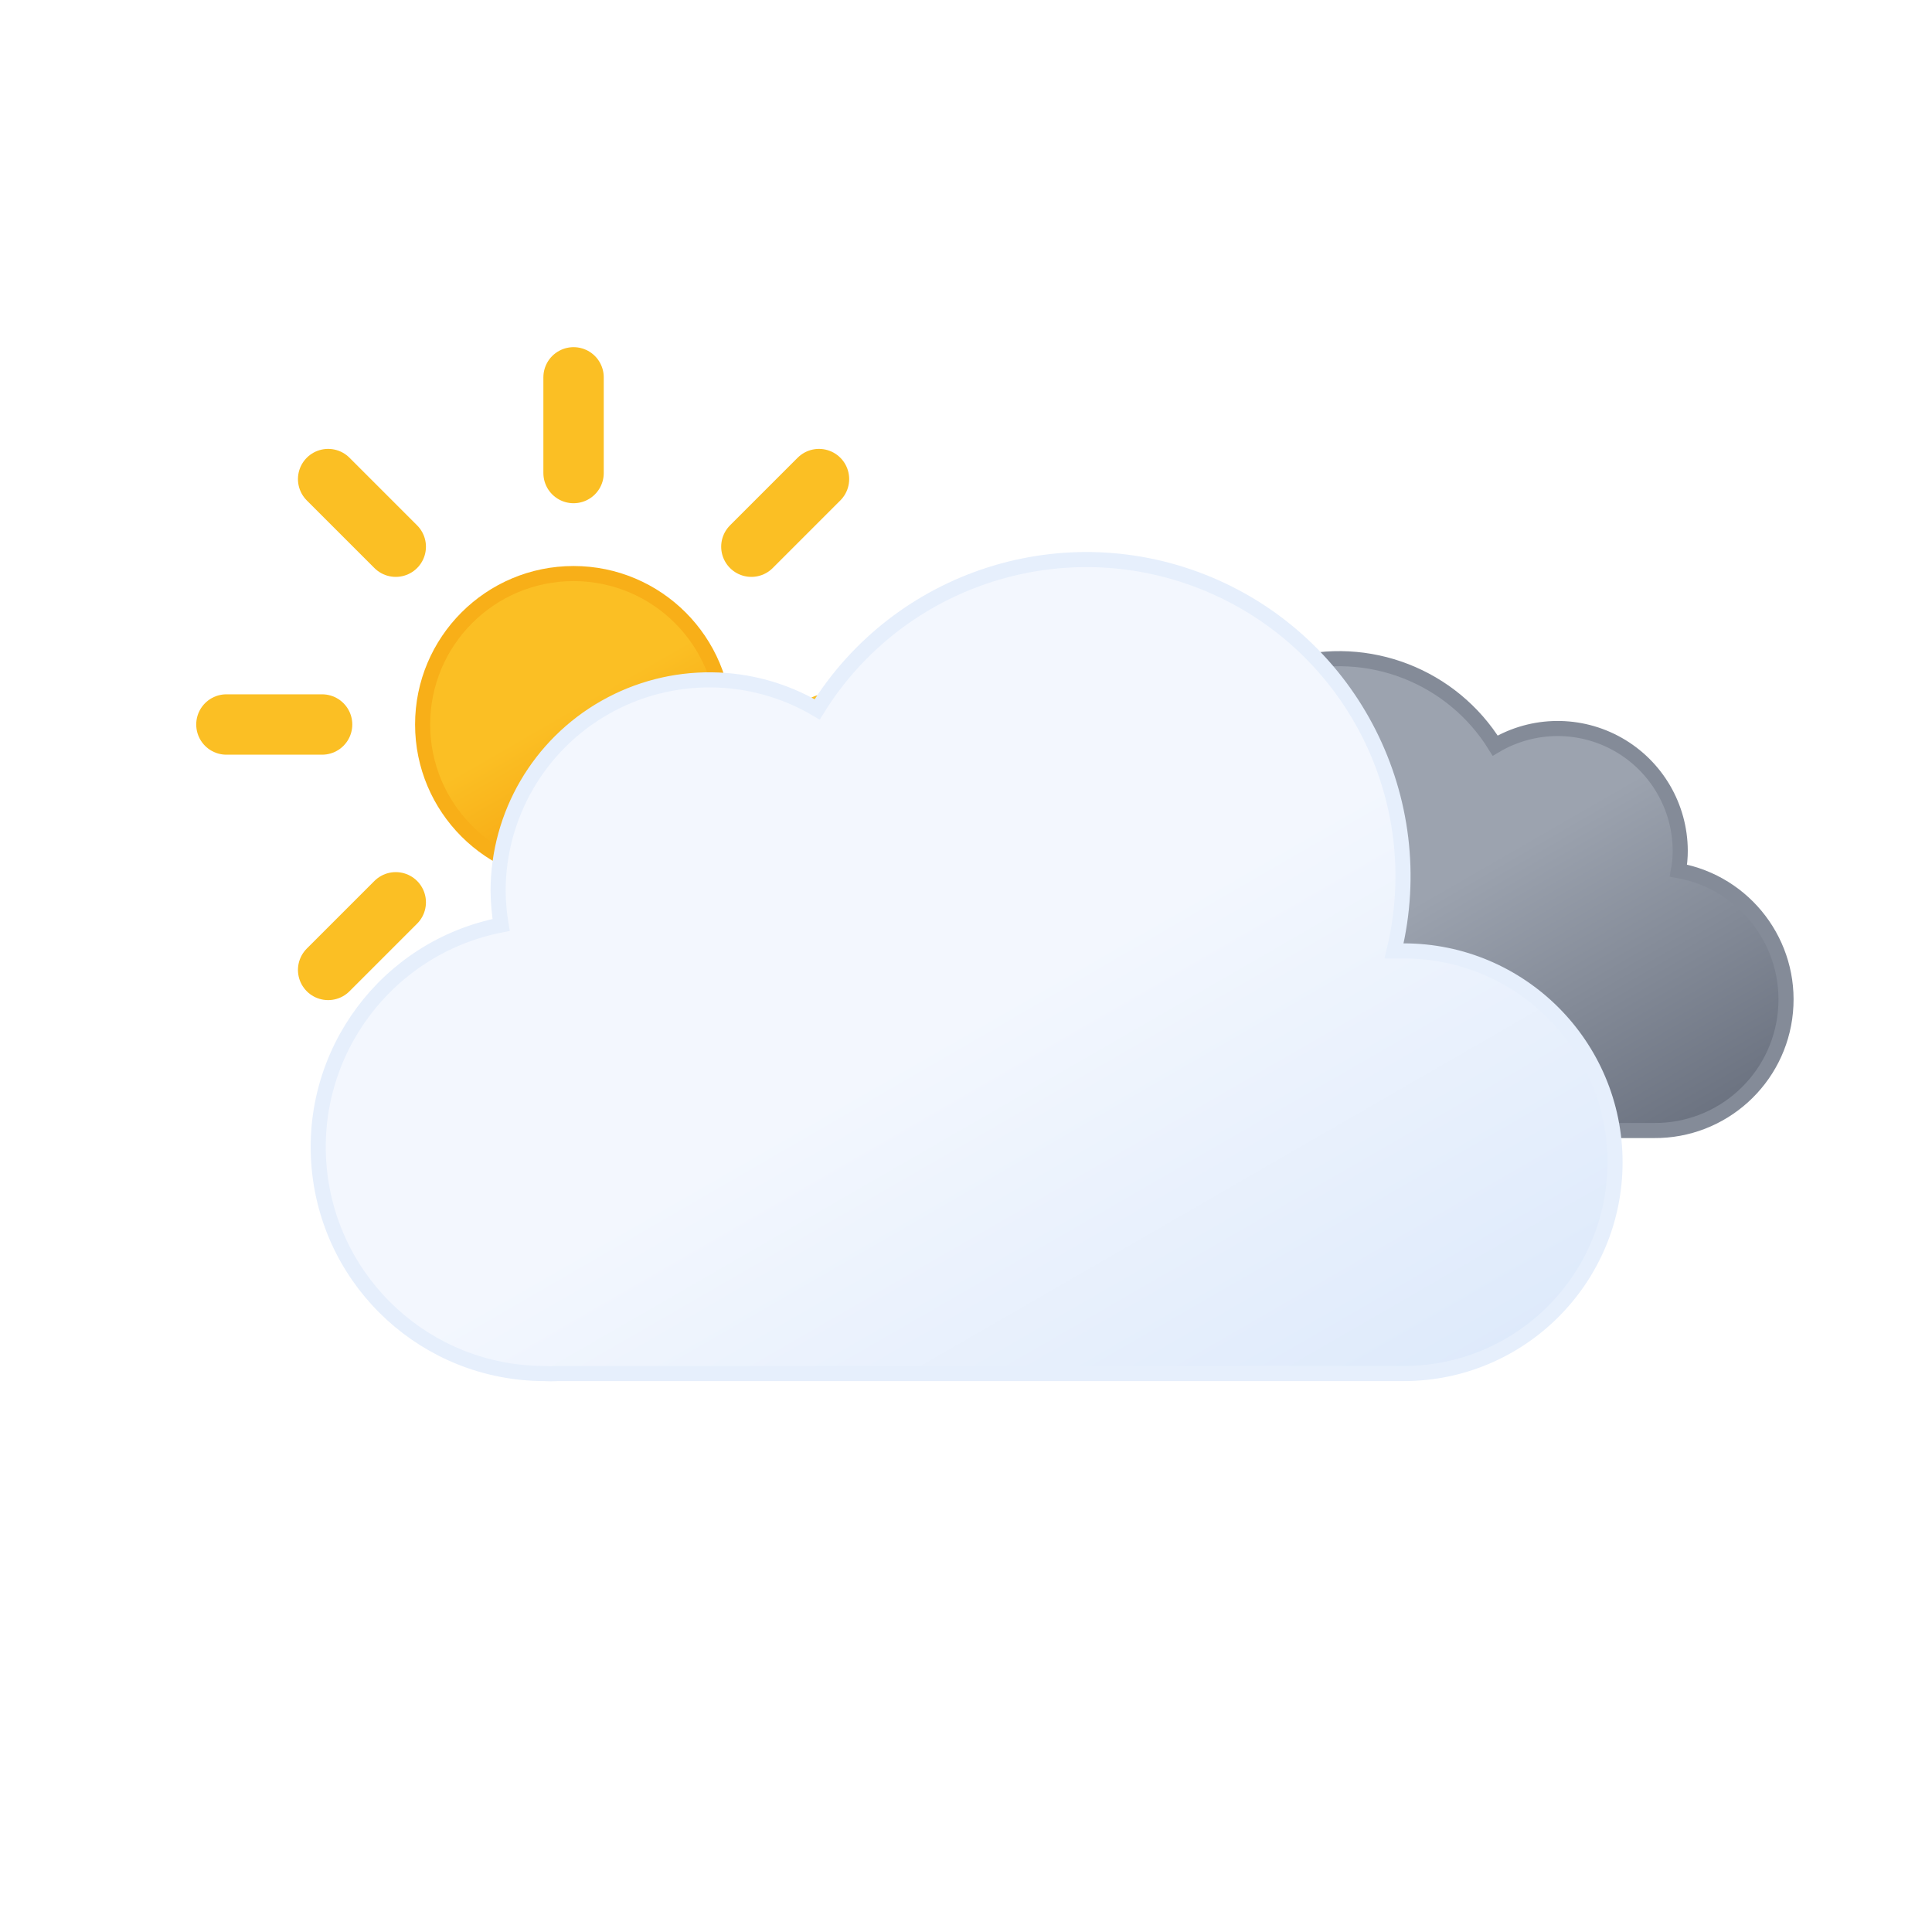
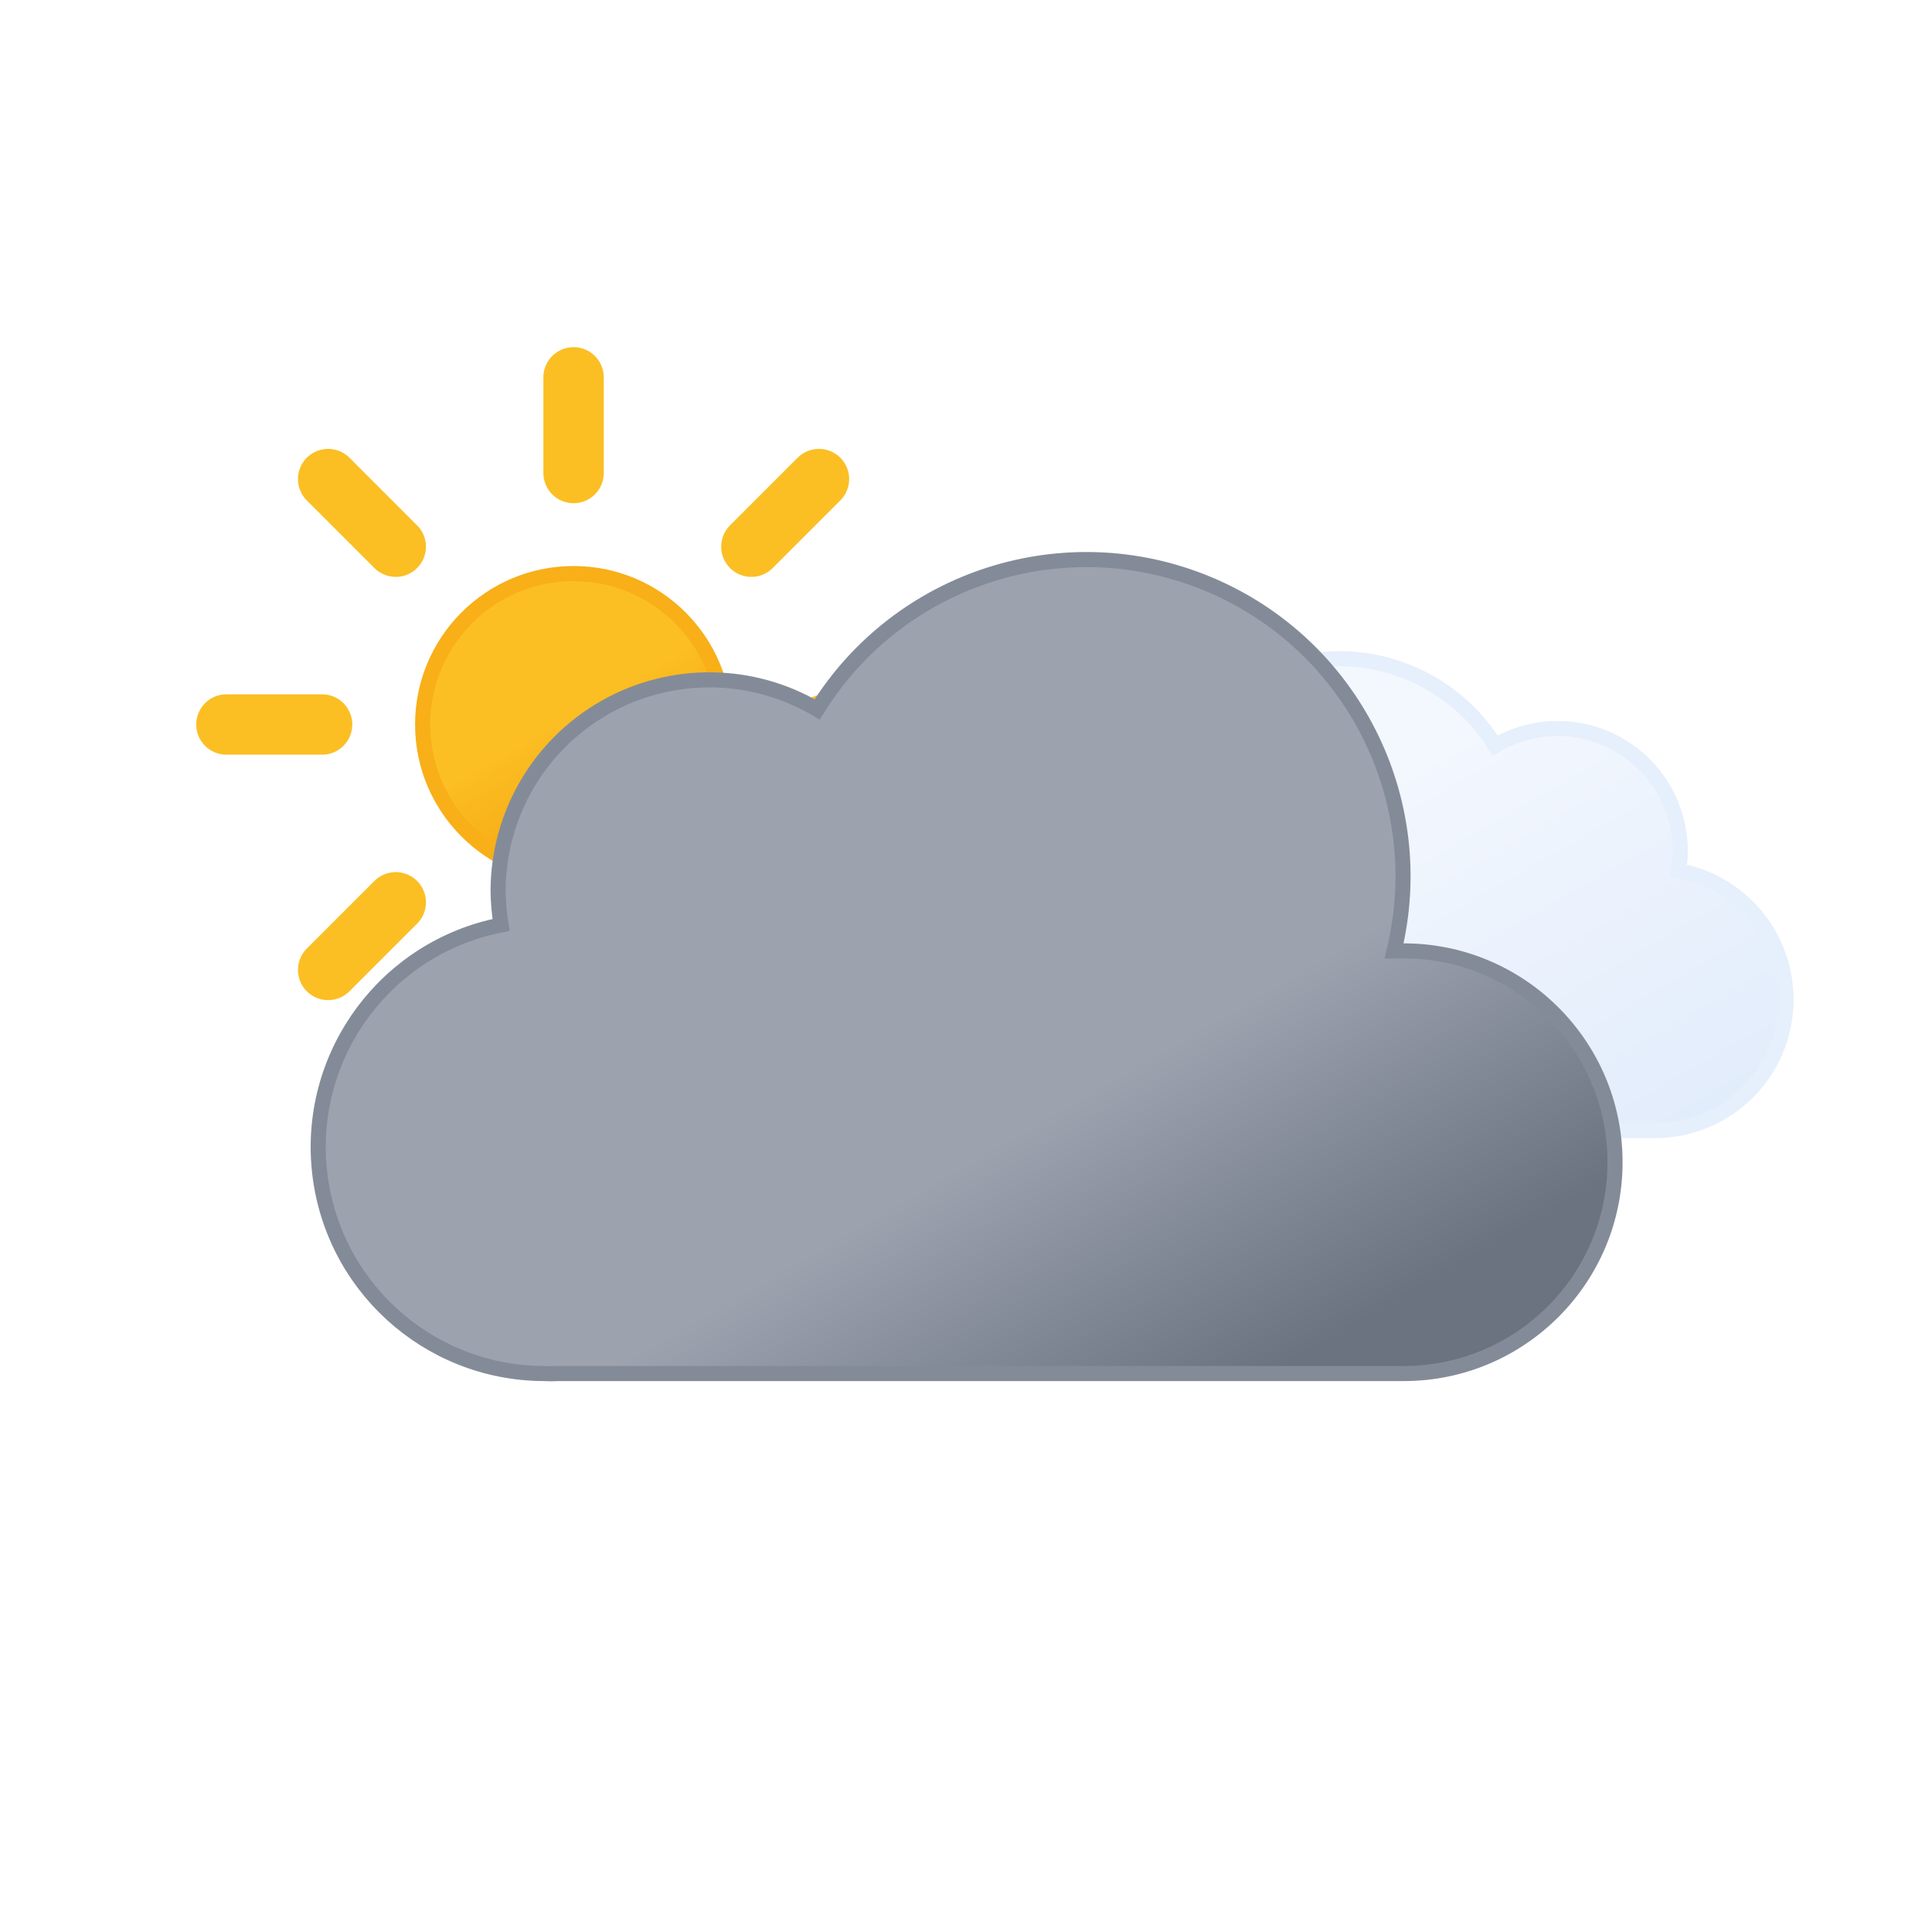
<svg xmlns="http://www.w3.org/2000/svg" viewBox="0 0 64 64">
  <defs>
    <linearGradient id="a" x1="16.5" x2="21.5" y1="19.67" y2="28.33" gradientUnits="userSpaceOnUse">
      <stop offset="0" stop-color="#fbbf24" />
      <stop offset=".45" stop-color="#fbbf24" />
      <stop offset="1" stop-color="#f59e0b" />
    </linearGradient>
    <linearGradient id="b" x1="40.76" x2="50.83" y1="23" y2="40.46" gradientUnits="userSpaceOnUse">
      <stop offset="0" stop-color="#9ca3af" />
      <stop offset=".45" stop-color="#9ca3af" />
      <stop offset="1" stop-color="#6b7280" />
    </linearGradient>
    <linearGradient id="c" x1="22.56" x2="39.2" y1="21.96" y2="50.8" gradientUnits="userSpaceOnUse">
      <stop offset="0" stop-color="#f3f7fe" />
      <stop offset=".45" stop-color="#f3f7fe" />
      <stop offset="1" stop-color="#deeafb" />
    </linearGradient>
  </defs>
  <circle cx="19" cy="24" r="5" fill="url(#a)" stroke="#f8af18" stroke-miterlimit="10" stroke-width=".5" />
  <path fill="none" stroke="#fbbf24" stroke-linecap="round" stroke-miterlimit="10" stroke-width="2" d="M19 15.67V12.5m0 23v-3.17m5.89-14.22l2.24-2.24M10.87 32.13l2.24-2.24m0-11.78l-2.24-2.24m16.26 16.26l-2.24-2.24M7.5 24h3.17m19.83 0h-3.17">
    <animateTransform attributeName="transform" dur="45s" repeatCount="indefinite" type="rotate" values="0 19 24; 360 19 24" />
  </path>
-   <path fill="url(#b)" stroke="#848b98" stroke-miterlimit="10" stroke-width=".5" d="M34.23 33.45a4.05 4.05 0 004.05 4h16.51a4.34 4.34 0 00.81-8.61 3.52 3.52 0 00.06-.66 4.06 4.06 0 00-6.13-3.48 6.08 6.08 0 00-11.25 3.19 6.34 6.34 0 00.18 1.46h-.18a4.05 4.05 0 00-4.05 4.1z">
+   <path fill="url(#c)" stroke="#e6effc" stroke-miterlimit="10" stroke-width=".5" d="M34.23 33.45a4.05 4.05 0 004.05 4h16.51a4.34 4.34 0 00.81-8.61 3.52 3.52 0 00.06-.66 4.06 4.06 0 00-6.13-3.48 6.08 6.08 0 00-11.25 3.19 6.34 6.34 0 00.18 1.46h-.18a4.05 4.05 0 00-4.05 4.1z">
    <animateTransform attributeName="transform" dur="7s" repeatCount="indefinite" type="translate" values="-2.1 0; 2.1 0; -2.1 0" />
  </path>
-   <path fill="url(#c)" stroke="#e6effc" stroke-miterlimit="10" stroke-width=".5" d="M46.5 31.5h-.32a10.49 10.49 0 00-19.11-8 7 7 0 00-10.57 6 7.21 7.21 0 00.1 1.14A7.5 7.5 0 0018 45.5a4.19 4.19 0 00.5 0v0h28a7 7 0 000-14z">
+   <path fill="url(#b)" stroke="#848b98" stroke-miterlimit="10" stroke-width=".5" d="M46.5 31.5h-.32a10.49 10.49 0 00-19.11-8 7 7 0 00-10.57 6 7.21 7.21 0 00.1 1.14A7.5 7.5 0 0018 45.5a4.19 4.19 0 00.5 0v0h28a7 7 0 000-14z">
    <animateTransform attributeName="transform" dur="7s" repeatCount="indefinite" type="translate" values="-3 0; 3 0; -3 0" />
  </path>
</svg>
